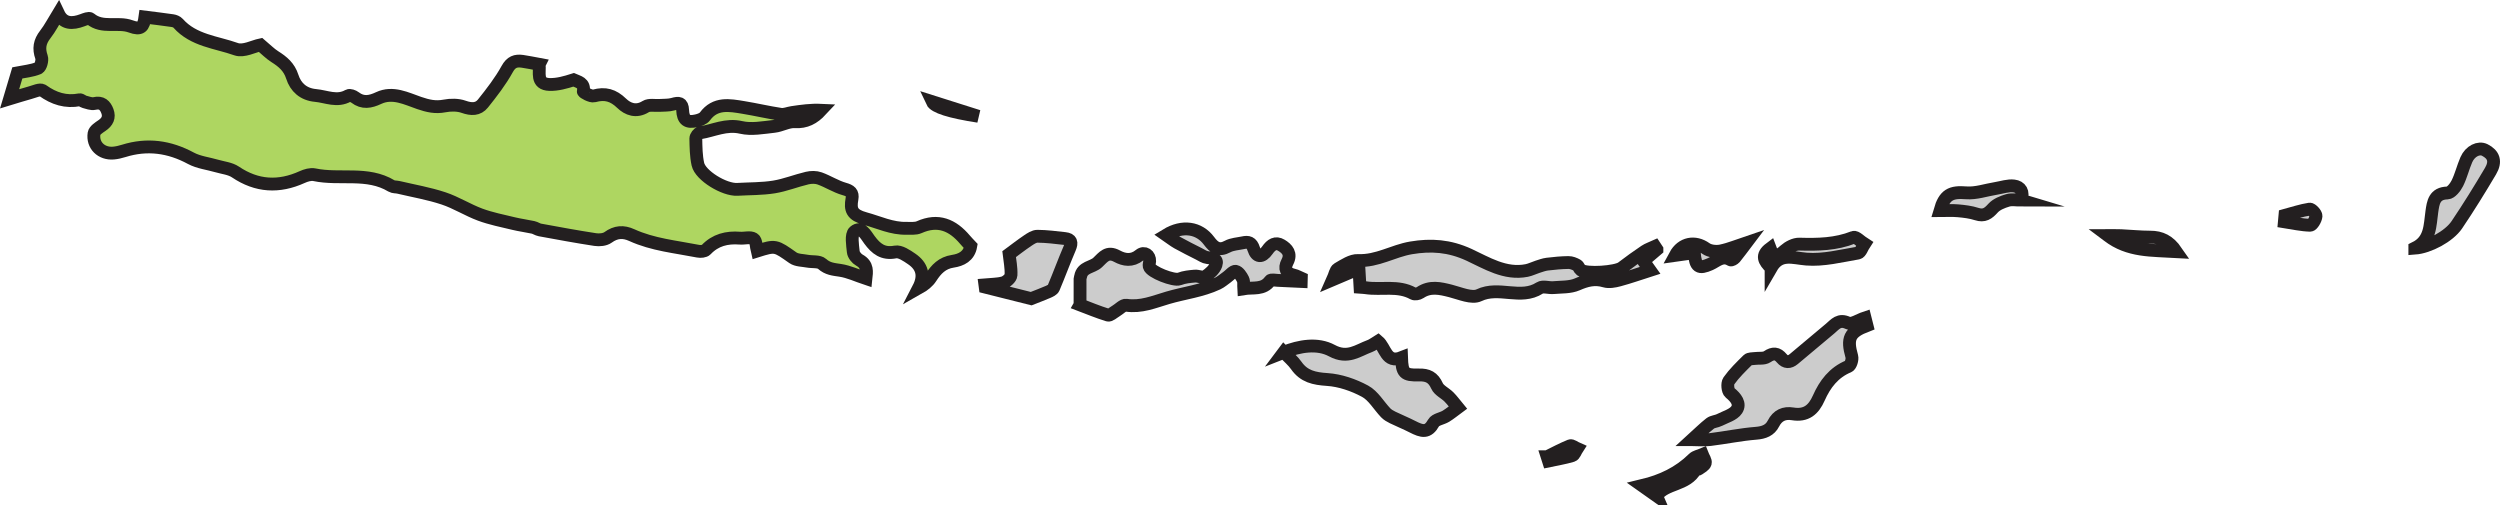
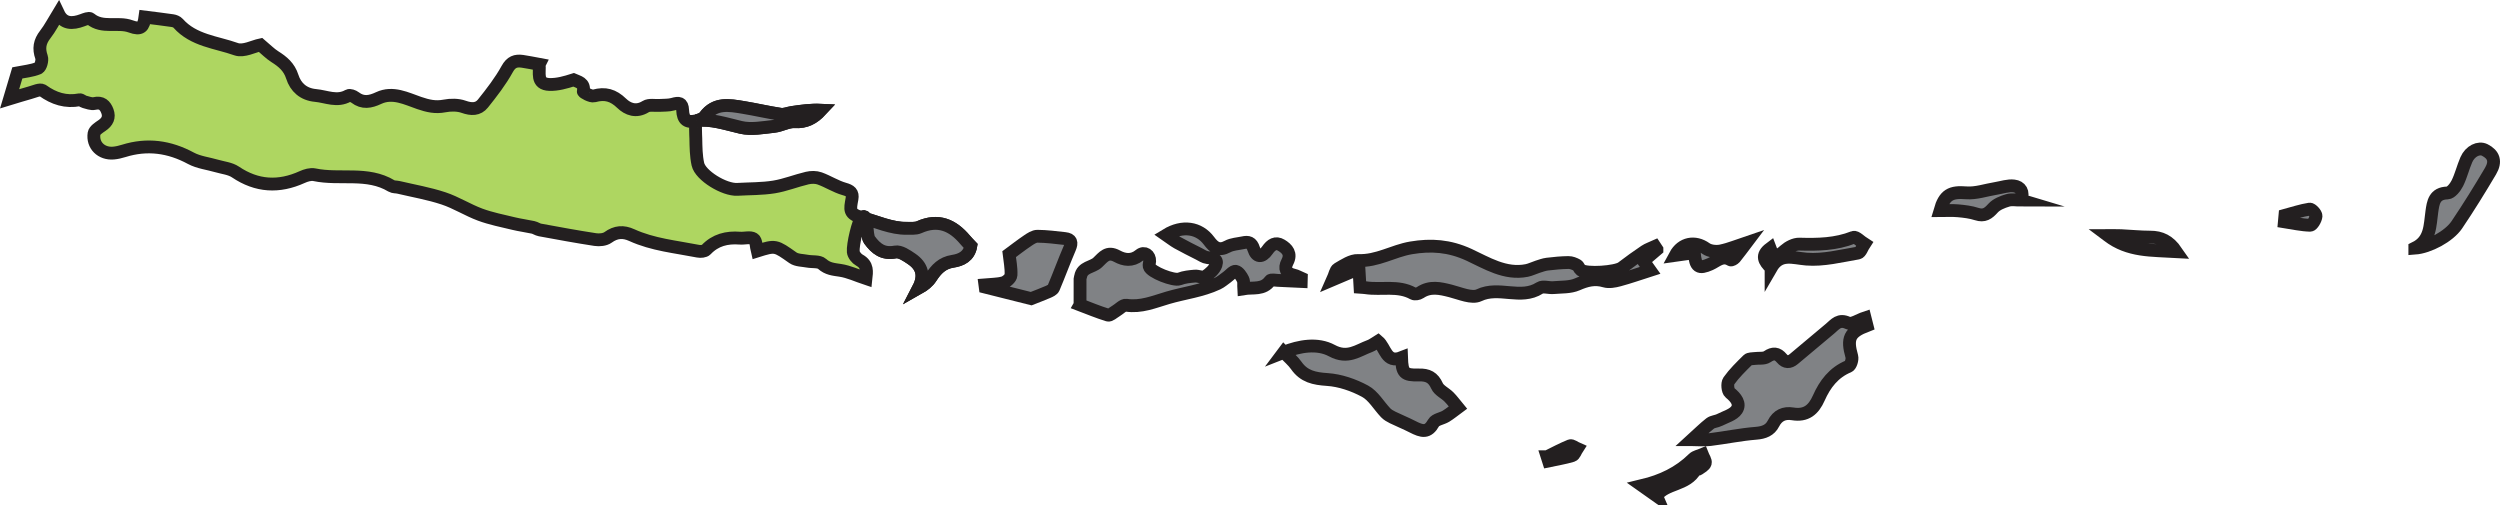
<svg xmlns="http://www.w3.org/2000/svg" id="Layer_2" data-name="Layer 2" viewBox="0 0 1948.68 393.57">
  <g id="Layer_4" data-name="Layer 4">
-     <g>
-       <path d="M420.27,50.22c.73,6.2-2.68,15.29,8.06,15.62,6.19.19,12.43-1.61,18.73-3.62,3.28,1.5,8.94,2.22,7.62,9.1-.13.68,5.96,4.12,8.38,3.44,8.64-2.41,14.96-.58,21.51,5.75,4.77,4.61,11.35,7.19,18.72,2.59,2.74-1.71,7.18-.69,10.84-.94,3.46-.24,7.07,0,10.34-.93,4.59-1.31,7.38-1.34,7.62,4.55.32,7.76,3.43,10.09,10.87,8.32,2.33-.55,5.18-1.55,6.48-3.31,8.12-11.05,19.17-8.81,30.07-7.02,9.72,1.6,19.34,3.87,29.07,5.34,2.81.42,5.88-.97,8.85-1.41,7.42-1.1,14.85-2.14,22.55-1.78-5.75,6.18-11.9,9.5-20.37,8.95-5.28-.34-10.7,3.04-16.17,3.62-8.56.92-17.65,2.71-25.75.83-11.68-2.72-21.45,2.49-32.03,4.22-1.35.22-3.32,2.86-3.29,4.35.14,6.72.18,13.6,1.62,20.11,1.96,8.85,20.62,20.18,30.79,19.59,9.51-.55,19.15-.35,28.51-1.86,8.77-1.42,17.2-4.88,25.9-6.93,3.07-.73,6.79-.77,9.71.28,6.54,2.35,12.54,6.33,19.17,8.21,4.69,1.33,6.91,2.85,6.03,7.73-1.53,8.42.01,12.55,10.19,15.33,10.75,2.93,20.89,7.94,32.42,7.61,3.27-.09,6.92.4,9.72-.86,14.81-6.65,26.12-1.69,35.81,9.81,1.42,1.69,2.99,3.24,4.46,4.81-1.38,8.06-7.46,10.94-14.02,11.93-8.29,1.26-12.93,6.23-17.12,12.71-2.13,3.29-5.34,5.88-9.6,8.27,5.13-9.89,2.69-17.32-5.35-22.81-3.82-2.61-8.94-6.15-12.72-5.41-9.7,1.89-15.08-2.58-20.13-9.41-2.99-4.03-6.45-10.98-11.79-6.47-2.8,2.37-1.4,10.38-.86,15.75.24,2.35,2.59,5.28,4.78,6.48,6.67,3.66,5.66,9.24,5.1,14.36-6.78-2.26-13.27-5.37-20.07-6.4-5.25-.8-9.75-1.07-14.11-5.02-2.43-2.2-7.53-1.39-11.39-2.11-3.86-.72-8.42-.6-11.38-2.68-13.59-9.56-13.42-9.79-27.83-5.26-.83-3.29-.67-8.15-2.75-9.48-2.62-1.68-7.11-.25-10.76-.54-10.12-.79-19.05,1.36-26.34,9.06-1.19,1.25-4.24,1.51-6.21,1.12-17.41-3.44-35.3-5.05-51.71-12.55-6.63-3.03-12.41-2.63-18.5,1.79-2.46,1.78-6.71,2.18-9.91,1.69-14.45-2.19-28.82-4.88-43.19-7.51-1.84-.34-3.5-1.61-5.34-2.01-5.06-1.1-10.21-1.75-15.24-2.97-8.72-2.11-17.62-3.85-26-6.95-9.75-3.62-18.74-9.41-28.58-12.67-11.36-3.77-23.29-5.82-34.98-8.58-1.85-.44-4.04-.19-5.56-1.11-18.79-11.37-40.22-4.55-60.05-8.74-2.95-.62-6.66.5-9.57,1.82-18.13,8.22-35.25,7.35-52.02-3.97-4.06-2.74-9.66-3.24-14.58-4.68-6.73-1.97-14.09-2.75-20.13-6.01-16.87-9.09-34.05-11.45-52.36-5.74-2.6.81-5.3,1.47-8,1.7-9.42.79-16.53-6.07-15.12-15.29.36-2.33,3.72-4.52,6.13-6.14,4.26-2.86,6.08-6.44,4.26-11.27-1.7-4.51-4.46-7.27-10.11-5.94-2.39.56-5.26-.69-7.85-1.33-1.29-.32-2.59-1.78-3.67-1.57-10.78,2.06-19.99-.88-28.83-7.22-1.92-1.37-6.59.85-9.9,1.74-5.19,1.4-10.3,3.08-15.87,4.76,2.41-8.09,4.44-14.9,6.05-20.28,5.39-1.08,11.23-1.53,16.37-3.67,1.8-.75,3.32-6.16,2.47-8.55-2.39-6.75-1.46-12.07,2.9-17.66,3.85-4.94,6.71-10.66,10.25-16.44,3.93,8.31,10.86,8.24,18.67,5.32,2.01-.75,5.17-2.02,6.22-1.15,9.46,7.85,21.29,2.18,31.57,5.97,7.82,2.88,10.01.5,11.03-7.29,7.21.91,14.41,1.74,21.57,2.8,1.51.22,3.29.95,4.27,2.04,12,13.55,29.78,14.68,45.27,20.2,5.68,2.02,13.62-2.3,18.96-3.4,4.26,3.58,7.39,6.85,11.1,9.19,6.18,3.9,11.22,8.02,13.65,15.64,2.62,8.23,8.64,13.76,18.11,14.63,8.52.79,16.89,5.14,25.56.16,1.14-.66,3.88.34,5.25,1.39,6.12,4.68,11.9,3.51,18.39.47,11.07-5.19,21.66.44,31.63,3.86,6.81,2.34,12.67,3.67,19.74,2.3,4.81-.93,10.41-.95,14.93.66,5.98,2.13,11.23,2.19,15-2.54,6.83-8.55,13.64-17.32,18.9-26.86,3.1-5.63,6.58-6.79,11.87-6.06,4.05.56,8.06,1.45,13.1,2.37Z" style="fill: #aed661; stroke: #231f20; stroke-miterlimit: 10; stroke-width: 10px;" />
-       <path d="M1291.53,194.46c-3.41,2.91-6.81,5.83-10.5,8.98,1.98,2.77,3.81,5.35,5.18,7.27-8.23,2.63-16.1,5.42-24.14,7.58-3.64.98-7.93,1.79-11.36.77-7.74-2.3-14.15-.54-21.31,2.59-5.52,2.41-12.32,2-18.58,2.55-3.57.32-8.11-1.36-10.65.28-14.83,9.55-31.8-1.76-47.31,5.65-5.6,2.68-14.8-1.48-22.15-3.34-8.18-2.08-16-3.94-23.76,1.29-1.39.94-4.11,1.43-5.42.7-11.8-6.61-24.79-2.63-37.09-4.52-1.31-.2-2.64-.21-4.33-.34-.26-4.46-.49-8.5-.85-14.54-6.84,2.91-12.64,5.38-20.52,8.73,1.78-3.96,2.21-7.49,4.07-8.56,4.94-2.86,10.59-6.73,15.78-6.49,14.94.68,27.34-7.49,41.27-9.84,15.59-2.63,29.83-1.71,45.27,5.42,13.62,6.29,28.04,15.53,44.87,12.21,2.87-.57,5.57-1.97,8.39-2.87,2.52-.8,5.05-1.78,7.64-2.09,5.49-.66,11.02-1.19,16.54-1.26,2.24-.03,4.68.95,6.69,2.07,1.29.72,1.71,2.87,2.96,3.79,4.43,3.3,27.5,1.66,32-1.79,5.84-4.49,11.85-8.78,17.96-12.9,2.36-1.59,5.2-2.47,7.83-3.68.51.77,1.01,1.55,1.52,2.32Z" style="fill: #cccccc; stroke: #231f20; stroke-miterlimit: 10; stroke-width: 10px;" />
-       <path d="M841.85,237.6c0-7.35-.01-13.92.02-20.48,0-.53.33-1.05.43-1.58,1.33-7.54,9.17-7.05,13.31-10.96,4.5-4.25,7.55-9,15.12-4.89,5.39,2.93,11.6,4.08,17.61-.85,3.72-3.05,8.02-.02,7.79,4.79-.06,1.34-.66,2.76-.36,4,1.08,4.51,19.34,11.46,23.58,9.79,3.73-1.47,7.96-1.85,12.02-2.21,2.69-.24,6.23,1.58,8.03.4,3.45-2.26,7.23-5.56,8.48-9.24,1.64-4.86-2.94-5.17-6.78-5.6-2.32-.26-4.51-1.83-6.7-2.94-5.56-2.82-11.15-5.58-16.59-8.62-2.94-1.64-5.6-3.8-8.82-6.02,12.74-7.79,25.69-5.81,33.38,4.51,3.88,5.21,7.66,8.19,14.5,4.46,3.47-1.89,7.89-2.05,11.9-2.92,4.18-.91,6.81-.42,8.44,4.75,2.11,6.69,6.46,7.07,10.67,1.02,3.04-4.37,6.46-6.52,10.88-3.86,4.58,2.75,8.08,6.61,4.72,13.02-2.71,5.17-1.11,8.96,5.06,10.31,2.01.44,3.87,1.58,5.79,2.41-.02.83-.04,1.66-.06,2.5-6.07-.29-12.13-.61-18.2-.85-2.08-.08-5.33-.79-6.05.22-5.32,7.45-13.2,5.07-20.58,6.29-.17-2.73.34-5.4-.62-7.35-1.24-2.51-3.4-5.8-5.64-6.22-1.9-.35-4.46,2.92-6.75,4.54-2.39,1.7-4.64,3.72-7.26,4.95-12.4,5.84-26.06,7.37-38.93,11.16-10.86,3.2-20.73,7.51-32.41,5.79-2.43-.36-5.39,3.02-8.15,4.61-2.01,1.16-4.5,3.57-6.06,3.09-7.76-2.38-15.29-5.54-21.78-8Z" style="fill: #cccccc; stroke: #231f20; stroke-miterlimit: 10; stroke-width: 10px;" />
-       <path d="M1318.89,342.71c5.23-4.76,9.45-8.98,14.11-12.63,1.94-1.52,4.97-1.55,7.27-2.72,4.71-2.4,10.89-4.06,13.46-7.98,3.06-4.69-.59-9.47-5.27-13.22-1.77-1.42-2.31-7.23-.88-9.25,4.23-5.96,9.6-11.15,14.83-16.33,1.08-1.07,3.47-.89,5.28-1.14,3.29-.44,7.32.29,9.76-1.36,4.67-3.17,7.92-2.9,11.41,1.24,2.81,3.34,6.02,3.34,9.32.58,9.45-7.92,18.95-15.79,28.35-23.77,4.03-3.42,6.94-7.64,13.94-4.38,3.01,1.4,8.45-2.4,13.26-3.99.51,2.03,1.02,4.03,1.51,5.96-13.75,5.27-15.79,10.05-11.81,24.16.63,2.24-.83,6.97-2.52,7.67-11.59,4.8-18.43,13.91-23.21,24.69-4.08,9.19-9.82,14.09-20.4,12.35-6.49-1.07-11.69,1.11-14.97,7.56-2.68,5.27-7.37,7.09-13.57,7.57-11.95.94-23.78,3.45-35.7,4.89-4.92.59-9.97.1-14.15.1Z" style="fill: #cccccc; stroke: #231f20; stroke-miterlimit: 10; stroke-width: 10px;" />
-       <path d="M1000.66,274.55c12.28-4.9,26.25-7.32,37.57-1.21,12.27,6.62,20.06-.13,29.5-3.61,2.23-.82,4.17-2.45,6.37-3.78,6.01,5.05,6.22,17.58,18.36,12.8.42,11.98,1.99,13.85,13.5,13.53,7-.19,11.15,1.86,14.15,8.51,1.59,3.54,6.29,5.59,9.3,8.6,2.54,2.55,4.67,5.52,6.98,8.31-3.09,2.27-6.06,4.75-9.32,6.74-3.13,1.92-8.09,2.47-9.59,5.13-4.53,8.05-8.93,6.91-16.59,2.98-5.02-2.58-10.29-4.67-15.36-7.15-1.94-.95-3.93-2.09-5.4-3.62-5.4-5.65-9.61-13.33-16.1-16.84-8.95-4.84-19.44-8.47-29.5-9.13-10.14-.67-18.13-2.33-24.14-10.94-2.56-3.67-6.16-6.61-9.72-10.33Z" style="fill: #cccccc; stroke: #231f20; stroke-miterlimit: 10; stroke-width: 10px;" />
-       <path d="M1882.29,193.43c12.47-6.04,11.7-17.7,13.28-28.49,1.03-7.06,1.89-14.27,12.17-14.53,2.68-.07,6.11-4.39,7.67-7.52,2.91-5.85,4.41-12.38,7.03-18.4,2.94-6.75,9.68-9.99,14.45-7.54,6.97,3.58,8.83,8.95,4.38,16.48-8.38,14.16-17.04,28.19-26.25,41.82-6.09,9.02-21.76,17.4-32.73,18.19Z" style="fill: #cccccc; stroke: #231f20; stroke-miterlimit: 10; stroke-width: 10px;" />
-       <path d="M803.75,232.79c-10.89-2.73-23.35-5.86-35.8-8.99-.08-.61-.17-1.21-.25-1.82,4.81-.45,9.78-.29,14.35-1.58,2.47-.7,5.9-3.78,6-5.93.29-5.83-.97-11.73-1.48-16.35,4.67-3.44,9.41-7.15,14.4-10.51,2.34-1.57,5.15-3.49,7.73-3.46,7.16.08,14.32.99,21.46,1.8,4.91.56,5.54,3.09,3.64,7.52-4.4,10.25-8.23,20.74-12.57,31.01-.59,1.39-2.7,2.34-4.31,3.05-4.09,1.79-8.29,3.33-13.17,5.26Z" style="fill: #cccccc; stroke: #231f20; stroke-miterlimit: 10; stroke-width: 10px;" />
-       <path d="M1380.51,208.89c-5.55-5.42-7.99-9.8-.79-15.21,2.93,8.07,6.52,5.93,11.36,1.61,3.01-2.68,7.64-5.11,11.47-5,14.39.42,28.44.16,42.16-5.28,1.88-.75,5.66,3.29,8.57,5.11-1.64,2.47-2.96,6.77-4.96,7.11-13.37,2.27-27.05,5.81-40.29,4.73-10.75-.88-20.57-5.11-27.52,6.94Z" style="fill: #cccccc; stroke: #231f20; stroke-miterlimit: 10; stroke-width: 10px;" />
-       <path d="M1575.37,156.01c-3.39,0-7.16-.77-10.42.19-4.11,1.22-8.72,3.04-11.46,6.09-3.76,4.19-6.9,6.44-12.71,4.55-4.64-1.5-9.65-2.1-14.55-2.54-4.65-.41-9.36-.09-14.11-.09,3.59-12.51,8.54-14.85,20.52-13.91,7.56.6,15.38-2.19,23.08-3.43,4.69-.76,9.51-2.48,14.04-1.92,5.19.63,7.93,4.5,5.58,11.05Z" style="fill: #cccccc; stroke: #231f20; stroke-miterlimit: 10; stroke-width: 10px;" />
-       <path d="M1291.27,386.56c-4.07-2.87-7.62-5.38-11.36-8.03,15.3-3.65,28.84-10,40-21.03,1.71-1.69,4.65-2.14,7.01-3.17.87,2.24,2.81,4.77,2.3,6.63-.53,1.94-3.37,3.31-5.34,4.74-.58.42-2.14-.06-2.36.35-6.71,12.52-23.25,10.27-30.26,20.49Z" style="fill: #cccccc; stroke: #231f20; stroke-miterlimit: 10; stroke-width: 10px;" />
-       <path d="M1320.61,196.97c-5.32.75-10.06,1.42-14.83,2.09,5.17-9.63,15.42-11.46,23.94-5.34,2.91,2.08,7.97,2.62,11.64,1.87,7-1.44,13.7-4.32,19.96-6.42-3.04,4.02-5.91,7.99-9,11.77-.75.91-2.77,2-3.37,1.63-6.41-3.94-10.75,1.03-15.78,3.27-9.08,4.04-11.53,2.53-12.55-8.86Z" style="fill: #cccccc; stroke: #231f20; stroke-miterlimit: 10; stroke-width: 10px;" />
-       <path d="M1643.07,183.66c3.4,0,6.8-.13,10.2.03,7.6.34,15.19,1.15,22.79,1.15,8.26,0,14.63,2.9,20.38,11.28-19.25-1.14-37.22,0-53.36-12.45Z" style="fill: #cccccc; stroke: #231f20; stroke-miterlimit: 10; stroke-width: 10px;" />
-       <path d="M762.6,90.65q-33.16-5.12-36.05-11.42c12.64,4,24.34,7.71,36.05,11.42Z" style="fill: #cccccc; stroke: #231f20; stroke-miterlimit: 10; stroke-width: 10px;" />
-       <path d="M1781.06,167.87c6.4-1.73,12.74-3.87,19.26-4.87,1.46-.22,5.1,3.66,4.96,5.43-.2,2.61-2.95,7.19-4.53,7.15-6.74-.16-13.44-1.71-20.15-2.75.15-1.65.31-3.3.46-4.96Z" style="fill: #cccccc; stroke: #231f20; stroke-miterlimit: 10; stroke-width: 10px;" />
-       <path d="M1205.96,356.01c5.94-2.92,11.79-6.08,17.91-8.55,1.32-.53,3.65,1.43,5.52,2.24-1.23,1.88-2.11,4.92-3.77,5.43-6.07,1.84-12.39,2.84-18.62,4.16-.35-1.09-.7-2.18-1.05-3.28Z" style="fill: #cccccc; stroke: #231f20; stroke-miterlimit: 10; stroke-width: 10px;" />
-     </g>
+     <path d="M420.27,50.22c.73,6.2-2.68,15.29,8.06,15.62,6.19.19,12.43-1.61,18.73-3.62,3.28,1.5,8.94,2.22,7.62,9.1-.13.68,5.96,4.12,8.38,3.44,8.64-2.41,14.96-.58,21.51,5.75,4.77,4.61,11.35,7.19,18.72,2.59,2.74-1.71,7.18-.69,10.84-.94,3.46-.24,7.07,0,10.34-.93,4.59-1.31,7.38-1.34,7.62,4.55.32,7.76,3.43,10.09,10.87,8.32,2.33-.55,5.18-1.55,6.48-3.31,8.12-11.05,19.17-8.81,30.07-7.02,9.72,1.6,19.34,3.87,29.07,5.34,2.81.42,5.88-.97,8.85-1.41,7.42-1.1,14.85-2.14,22.55-1.78-5.75,6.18-11.9,9.5-20.37,8.95-5.28-.34-10.7,3.04-16.17,3.62-8.56.92-17.65,2.71-25.75.83-11.68-2.72-24.14-6.94-34.72-5.21-1.35.22-.63,12.3-.6,13.78.14,6.72.18,13.6,1.62,20.11,1.96,8.85,20.62,20.18,30.79,19.59,9.51-.55,19.15-.35,28.51-1.86,8.77-1.42,17.2-4.88,25.9-6.93,3.07-.73,6.79-.77,9.71.28,6.54,2.35,12.54,6.33,19.17,8.21,4.69,1.33,6.91,2.85,6.03,7.73-1.53,8.42-2.53,11.77,7.65,14.55,10.75,2.93,23.44,8.72,34.96,8.4,3.27-.09,6.92.4,9.72-.86,14.81-6.65,26.12-1.69,35.81,9.81,1.42,1.69,2.99,3.24,4.46,4.81-1.38,8.06-7.46,10.94-14.02,11.93-8.29,1.26-12.93,6.23-17.12,12.71-2.13,3.29-5.34,5.88-9.6,8.27,5.13-9.89,2.69-17.32-5.35-22.81-3.82-2.61-8.94-6.15-12.72-5.41-9.7,1.89-15.08-2.58-20.13-9.41-2.99-4.03-.68-21.95-6.02-17.45-2.8,2.37-7.17,21.36-6.63,26.72.24,2.35,2.59,5.28,4.78,6.48,6.67,3.66,5.66,9.24,5.1,14.36-6.78-2.26-13.27-5.37-20.07-6.4-5.25-.8-9.75-1.07-14.11-5.02-2.43-2.2-7.53-1.39-11.39-2.11-3.86-.72-8.42-.6-11.38-2.68-13.59-9.56-13.42-9.79-27.83-5.26-.83-3.29-.67-8.15-2.75-9.48-2.62-1.68-7.11-.25-10.76-.54-10.12-.79-19.05,1.36-26.34,9.06-1.19,1.25-4.24,1.51-6.21,1.12-17.41-3.44-35.3-5.05-51.71-12.55-6.63-3.03-12.41-2.63-18.5,1.79-2.46,1.78-6.71,2.18-9.91,1.69-14.45-2.19-28.82-4.88-43.19-7.51-1.84-.34-3.5-1.61-5.34-2.01-5.06-1.1-10.21-1.75-15.24-2.97-8.72-2.11-17.62-3.85-26-6.95-9.75-3.62-18.74-9.41-28.58-12.67-11.36-3.77-23.29-5.82-34.98-8.58-1.85-.44-4.04-.19-5.56-1.11-18.79-11.37-40.22-4.55-60.05-8.74-2.95-.62-6.66.5-9.57,1.82-18.13,8.22-35.25,7.35-52.02-3.97-4.06-2.74-9.66-3.24-14.58-4.68-6.73-1.97-14.09-2.75-20.13-6.01-16.87-9.09-34.05-11.45-52.36-5.74-2.6.81-5.3,1.47-8,1.7-9.42.79-16.53-6.07-15.12-15.29.36-2.33,3.72-4.52,6.13-6.14,4.26-2.86,6.08-6.44,4.26-11.27-1.7-4.51-4.46-7.27-10.11-5.94-2.39.56-5.26-.69-7.85-1.33-1.29-.32-2.59-1.78-3.67-1.57-10.78,2.06-19.99-.88-28.83-7.22-1.92-1.37-6.59.85-9.9,1.74-5.19,1.4-10.3,3.08-15.87,4.76,2.41-8.09,4.44-14.9,6.05-20.28,5.39-1.08,11.23-1.53,16.37-3.67,1.8-.75,3.32-6.16,2.47-8.55-2.39-6.75-1.46-12.07,2.9-17.66,3.85-4.94,6.71-10.66,10.25-16.44,3.93,8.31,10.86,8.24,18.67,5.32,2.01-.75,5.17-2.02,6.22-1.15,9.46,7.85,21.29,2.18,31.57,5.97,7.82,2.88,10.01.5,11.03-7.29,7.21.91,14.41,1.74,21.57,2.8,1.51.22,3.29.95,4.27,2.04,12,13.55,29.78,14.68,45.27,20.2,5.68,2.02,13.62-2.3,18.96-3.4,4.26,3.58,7.39,6.85,11.1,9.19,6.18,3.9,11.22,8.02,13.65,15.64,2.62,8.23,8.64,13.76,18.11,14.63,8.52.79,16.89,5.14,25.56.16,1.14-.66,3.88.34,5.25,1.39,6.12,4.68,11.9,3.51,18.39.47,11.07-5.19,21.66.44,31.63,3.86,6.81,2.34,12.67,3.67,19.74,2.3,4.81-.93,10.41-.95,14.93.66,5.98,2.13,11.23,2.19,15-2.54,6.83-8.55,13.64-17.32,18.9-26.86,3.1-5.63,6.58-6.79,11.87-6.06,4.05.56,8.06,1.45,13.1,2.37Z" style="fill: #aed661; stroke: #231f20; stroke-miterlimit: 10; stroke-width: 10px;" />
+     <path d="M671.75,169.56c10.75,2.93,23.44,8.72,34.96,8.4,3.27-.09,6.92.4,9.72-.86,14.81-6.65,26.12-1.69,35.81,9.81,1.42,1.69,2.99,3.24,4.46,4.81-1.38,8.06-7.46,10.94-14.02,11.93-8.29,1.26-12.93,6.23-17.12,12.71-2.13,3.29-5.34,5.88-9.6,8.27,5.13-9.89,2.69-17.32-5.35-22.81-3.82-2.61-8.94-6.15-12.72-5.41-9.7,1.89-15.08-2.58-20.13-9.41-2.99-4.03-.68-21.95-6.02-17.45" style="fill: #808285; stroke: #231f20; stroke-miterlimit: 10; stroke-width: 10px;" />
+     <path d="M1291.53,194.46c-3.41,2.91-6.81,5.83-10.5,8.98,1.98,2.77,3.81,5.35,5.18,7.27-8.23,2.63-16.1,5.42-24.14,7.58-3.64.98-7.93,1.79-11.36.77-7.74-2.3-14.15-.54-21.31,2.59-5.52,2.41-12.32,2-18.58,2.55-3.57.32-8.11-1.36-10.65.28-14.83,9.55-31.8-1.76-47.31,5.65-5.6,2.68-14.8-1.48-22.15-3.34-8.18-2.08-16-3.94-23.76,1.29-1.39.94-4.11,1.43-5.42.7-11.8-6.61-24.79-2.63-37.09-4.52-1.31-.2-2.64-.21-4.33-.34-.26-4.46-.49-8.5-.85-14.54-6.84,2.91-12.64,5.38-20.52,8.73,1.78-3.96,2.21-7.49,4.07-8.56,4.94-2.86,10.59-6.73,15.78-6.49,14.94.68,27.34-7.49,41.27-9.84,15.59-2.63,29.83-1.71,45.27,5.42,13.62,6.29,28.04,15.53,44.87,12.21,2.87-.57,5.57-1.97,8.39-2.87,2.52-.8,5.05-1.78,7.64-2.09,5.49-.66,11.02-1.19,16.54-1.26,2.24-.03,4.68.95,6.69,2.07,1.29.72,1.71,2.87,2.96,3.79,4.43,3.3,27.5,1.66,32-1.79,5.84-4.49,11.85-8.78,17.96-12.9,2.36-1.59,5.2-2.47,7.83-3.68.51.77,1.01,1.55,1.52,2.32Z" style="fill: #808285; stroke: #231f20; stroke-miterlimit: 10; stroke-width: 10px;" />
+     <path d="M841.85,237.6c0-7.35-.01-13.92.02-20.48,0-.53.33-1.05.43-1.58,1.33-7.54,9.17-7.05,13.31-10.96,4.5-4.25,7.55-9,15.12-4.89,5.39,2.93,11.6,4.08,17.61-.85,3.72-3.05,8.02-.02,7.79,4.79-.06,1.34-.66,2.76-.36,4,1.08,4.51,19.34,11.46,23.58,9.79,3.73-1.47,7.96-1.85,12.02-2.21,2.69-.24,6.23,1.58,8.03.4,3.45-2.26,7.23-5.56,8.48-9.24,1.64-4.86-2.94-5.17-6.78-5.6-2.32-.26-4.51-1.83-6.7-2.94-5.56-2.82-11.15-5.58-16.59-8.62-2.94-1.64-5.6-3.8-8.82-6.02,12.74-7.79,25.69-5.81,33.38,4.51,3.88,5.21,7.66,8.19,14.5,4.46,3.47-1.89,7.89-2.05,11.9-2.92,4.18-.91,6.81-.42,8.44,4.75,2.11,6.69,6.46,7.07,10.67,1.02,3.04-4.37,6.46-6.52,10.88-3.86,4.58,2.75,8.08,6.61,4.72,13.02-2.71,5.17-1.11,8.96,5.06,10.31,2.01.44,3.87,1.58,5.79,2.41-.02.83-.04,1.66-.06,2.5-6.07-.29-12.13-.61-18.2-.85-2.08-.08-5.33-.79-6.05.22-5.32,7.45-13.2,5.07-20.58,6.29-.17-2.73.34-5.4-.62-7.35-1.24-2.51-3.4-5.8-5.64-6.22-1.9-.35-4.46,2.92-6.75,4.54-2.39,1.7-4.64,3.72-7.26,4.95-12.4,5.84-26.06,7.37-38.93,11.16-10.86,3.2-20.73,7.51-32.41,5.79-2.43-.36-5.39,3.02-8.15,4.61-2.01,1.16-4.5,3.57-6.06,3.09-7.76-2.38-15.29-5.54-21.78-8Z" style="fill: #808285; stroke: #231f20; stroke-miterlimit: 10; stroke-width: 10px;" />
+     <path d="M1318.89,342.71c5.23-4.76,9.45-8.98,14.11-12.63,1.94-1.52,4.97-1.55,7.27-2.72,4.71-2.4,10.89-4.06,13.46-7.98,3.06-4.69-.59-9.47-5.27-13.22-1.77-1.42-2.31-7.23-.88-9.25,4.23-5.96,9.6-11.15,14.83-16.33,1.08-1.07,3.47-.89,5.28-1.14,3.29-.44,7.32.29,9.76-1.36,4.67-3.17,7.92-2.9,11.41,1.24,2.81,3.34,6.02,3.34,9.32.58,9.45-7.92,18.95-15.79,28.35-23.77,4.03-3.42,6.94-7.64,13.94-4.38,3.01,1.4,8.45-2.4,13.26-3.99.51,2.03,1.02,4.03,1.51,5.96-13.75,5.27-15.79,10.05-11.81,24.16.63,2.24-.83,6.97-2.52,7.67-11.59,4.8-18.43,13.91-23.21,24.69-4.08,9.19-9.82,14.09-20.4,12.35-6.49-1.07-11.69,1.11-14.97,7.56-2.68,5.27-7.37,7.09-13.57,7.57-11.95.94-23.78,3.45-35.7,4.89-4.92.59-9.97.1-14.15.1Z" style="fill: #808285; stroke: #231f20; stroke-miterlimit: 10; stroke-width: 10px;" />
+     <path d="M1000.66,274.55c12.28-4.9,26.25-7.32,37.57-1.21,12.27,6.62,20.06-.13,29.5-3.61,2.23-.82,4.17-2.45,6.37-3.78,6.01,5.05,6.22,17.58,18.36,12.8.42,11.98,1.99,13.85,13.5,13.53,7-.19,11.15,1.86,14.15,8.51,1.59,3.54,6.29,5.59,9.3,8.6,2.54,2.55,4.67,5.52,6.98,8.31-3.09,2.27-6.06,4.75-9.32,6.74-3.13,1.92-8.09,2.47-9.59,5.13-4.53,8.05-8.93,6.91-16.59,2.98-5.02-2.58-10.29-4.67-15.36-7.15-1.94-.95-3.93-2.09-5.4-3.62-5.4-5.65-9.61-13.33-16.1-16.84-8.95-4.84-19.44-8.47-29.5-9.13-10.14-.67-18.13-2.33-24.14-10.94-2.56-3.67-6.16-6.61-9.72-10.33Z" style="fill: #808285; stroke: #231f20; stroke-miterlimit: 10; stroke-width: 10px;" />
+     <path d="M1882.29,193.43c12.47-6.04,11.7-17.7,13.28-28.49,1.03-7.06,1.89-14.27,12.17-14.53,2.68-.07,6.11-4.39,7.67-7.52,2.91-5.85,4.41-12.38,7.03-18.4,2.94-6.75,9.68-9.99,14.45-7.54,6.97,3.58,8.83,8.95,4.38,16.48-8.38,14.16-17.04,28.19-26.25,41.82-6.09,9.02-21.76,17.4-32.73,18.19Z" style="fill: #808285; stroke: #231f20; stroke-miterlimit: 10; stroke-width: 10px;" />
+     <path d="M803.75,232.79c-10.89-2.73-23.35-5.86-35.8-8.99-.08-.61-.17-1.21-.25-1.82,4.81-.45,9.78-.29,14.35-1.58,2.47-.7,5.9-3.78,6-5.93.29-5.83-.97-11.73-1.48-16.35,4.67-3.44,9.41-7.15,14.4-10.51,2.34-1.57,5.15-3.49,7.73-3.46,7.16.08,14.32.99,21.46,1.8,4.91.56,5.54,3.09,3.64,7.52-4.4,10.25-8.23,20.74-12.57,31.01-.59,1.39-2.7,2.34-4.31,3.05-4.09,1.79-8.29,3.33-13.17,5.26Z" style="fill: #808285; stroke: #231f20; stroke-miterlimit: 10; stroke-width: 10px;" />
+     <path d="M1380.51,208.89c-5.55-5.42-7.99-9.8-.79-15.21,2.93,8.07,6.52,5.93,11.36,1.61,3.01-2.68,7.64-5.11,11.47-5,14.39.42,28.44.16,42.16-5.28,1.88-.75,5.66,3.29,8.57,5.11-1.64,2.47-2.96,6.77-4.96,7.11-13.37,2.27-27.05,5.81-40.29,4.73-10.75-.88-20.57-5.11-27.52,6.94Z" style="fill: #808285; stroke: #231f20; stroke-miterlimit: 10; stroke-width: 10px;" />
+     <path d="M1575.37,156.01c-3.39,0-7.16-.77-10.42.19-4.11,1.22-8.72,3.04-11.46,6.09-3.76,4.19-6.9,6.44-12.71,4.55-4.64-1.5-9.65-2.1-14.55-2.54-4.65-.41-9.36-.09-14.11-.09,3.59-12.51,8.54-14.85,20.52-13.91,7.56.6,15.38-2.19,23.08-3.43,4.69-.76,9.51-2.48,14.04-1.92,5.19.63,7.93,4.5,5.58,11.05Z" style="fill: #808285; stroke: #231f20; stroke-miterlimit: 10; stroke-width: 10px;" />
+     <path d="M1291.27,386.56c-4.07-2.87-7.62-5.38-11.36-8.03,15.3-3.65,28.84-10,40-21.03,1.71-1.69,4.65-2.14,7.01-3.17.87,2.24,2.81,4.77,2.3,6.63-.53,1.94-3.37,3.31-5.34,4.74-.58.42-2.14-.06-2.36.35-6.71,12.52-23.25,10.27-30.26,20.49Z" style="fill: #808285; stroke: #231f20; stroke-miterlimit: 10; stroke-width: 10px;" />
+     <path d="M1320.61,196.97c-5.32.75-10.06,1.42-14.83,2.09,5.17-9.63,15.42-11.46,23.94-5.34,2.91,2.08,7.97,2.62,11.64,1.87,7-1.44,13.7-4.32,19.96-6.42-3.04,4.02-5.91,7.99-9,11.77-.75.91-2.77,2-3.37,1.63-6.41-3.94-10.75,1.03-15.78,3.27-9.08,4.04-11.53,2.53-12.55-8.86Z" style="fill: #808285; stroke: #231f20; stroke-miterlimit: 10; stroke-width: 10px;" />
+     <path d="M1643.07,183.66c3.4,0,6.8-.13,10.2.03,7.6.34,15.19,1.15,22.79,1.15,8.26,0,14.63,2.9,20.38,11.28-19.25-1.14-37.22,0-53.36-12.45Z" style="fill: #808285; stroke: #231f20; stroke-miterlimit: 10; stroke-width: 10px;" />
+     <path d="M1781.06,167.87c6.4-1.73,12.74-3.87,19.26-4.87,1.46-.22,5.1,3.66,4.96,5.43-.2,2.61-2.95,7.19-4.53,7.15-6.74-.16-13.44-1.71-20.15-2.75.15-1.65.31-3.3.46-4.96Z" style="fill: #808285; stroke: #231f20; stroke-miterlimit: 10; stroke-width: 10px;" />
+     <path d="M1205.96,356.01c5.94-2.92,11.79-6.08,17.91-8.55,1.32-.53,3.65,1.43,5.52,2.24-1.23,1.88-2.11,4.92-3.77,5.43-6.07,1.84-12.39,2.84-18.62,4.16-.35-1.09-.7-2.18-1.05-3.28Z" style="fill: #808285; stroke: #231f20; stroke-miterlimit: 10; stroke-width: 10px;" />
+     <path d="M542.8,94.07c2.33-.55,5.18-1.55,6.48-3.31,8.12-11.05,19.17-8.81,30.07-7.02,9.72,1.6,19.34,3.87,29.07,5.34,2.81.42,5.88-.97,8.85-1.41,7.42-1.1,14.85-2.14,22.55-1.78-5.75,6.18-11.9,9.5-20.37,8.95-5.28-.34-10.7,3.04-16.17,3.62-8.56.92-17.65,2.71-25.75.83-11.68-2.72-24.14-6.94-34.72-5.21" style="fill: #808285; stroke: #231f20; stroke-miterlimit: 10; stroke-width: 10px;" />
  </g>
</svg>
